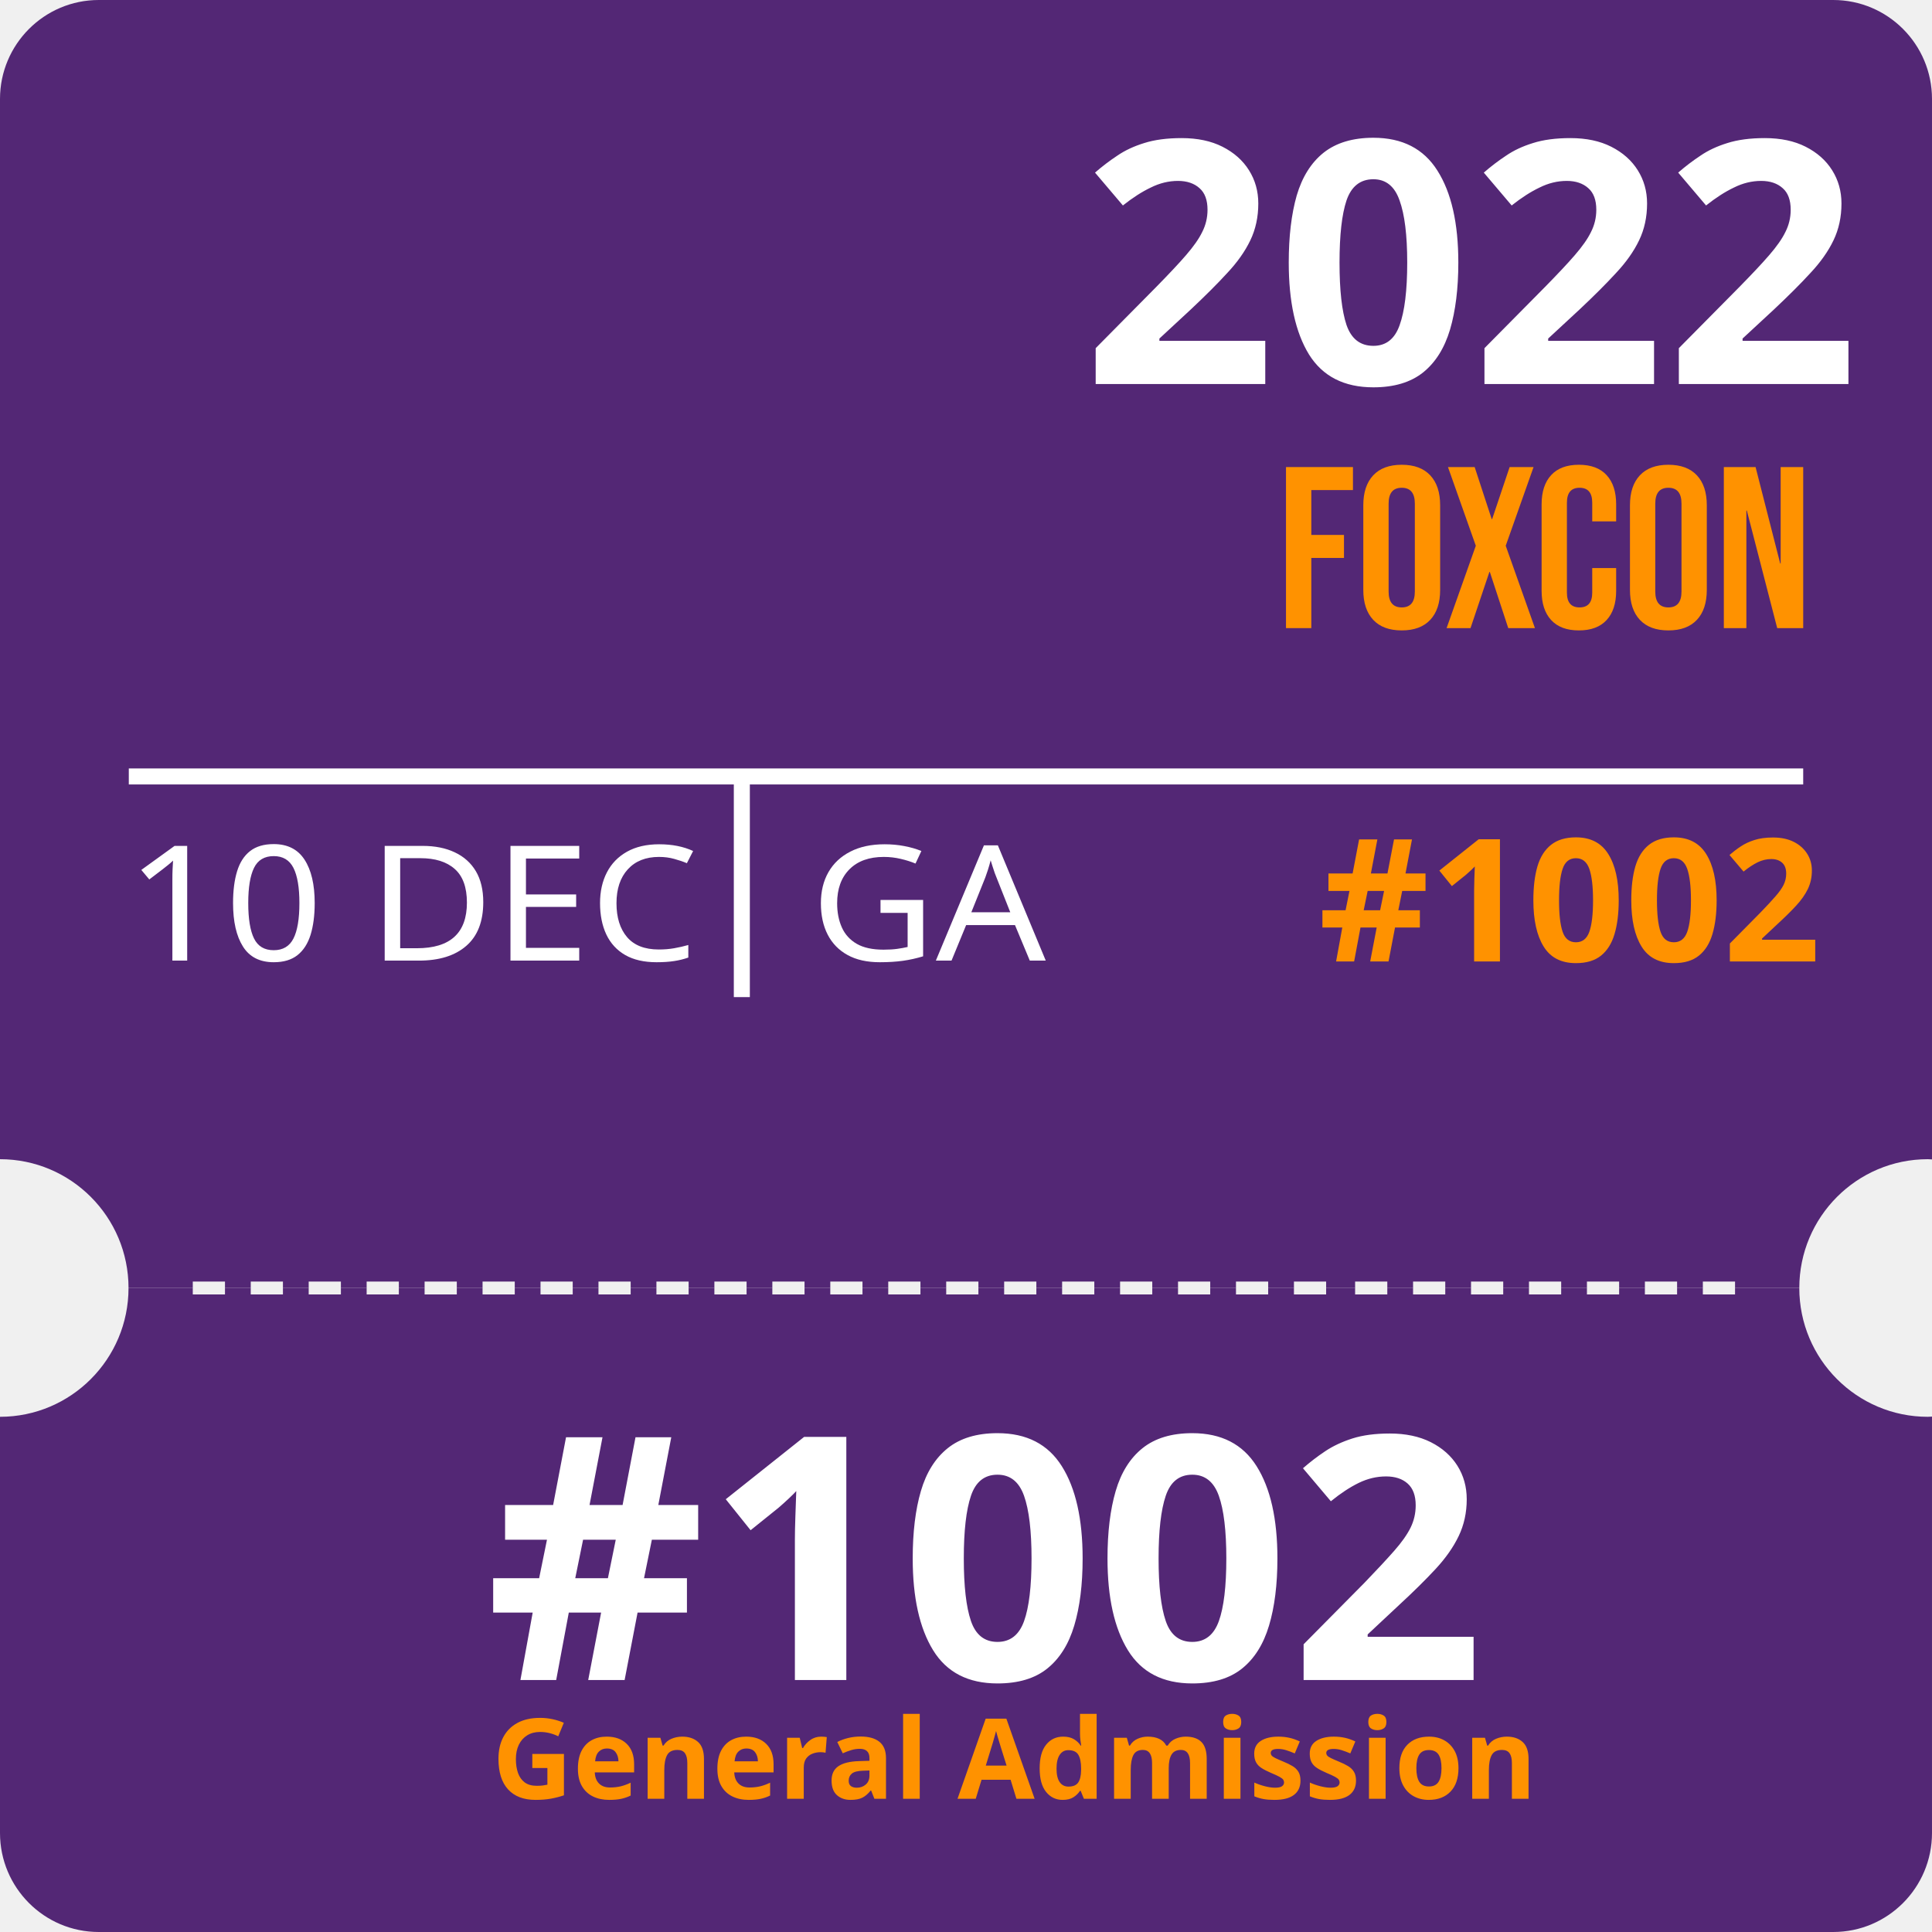
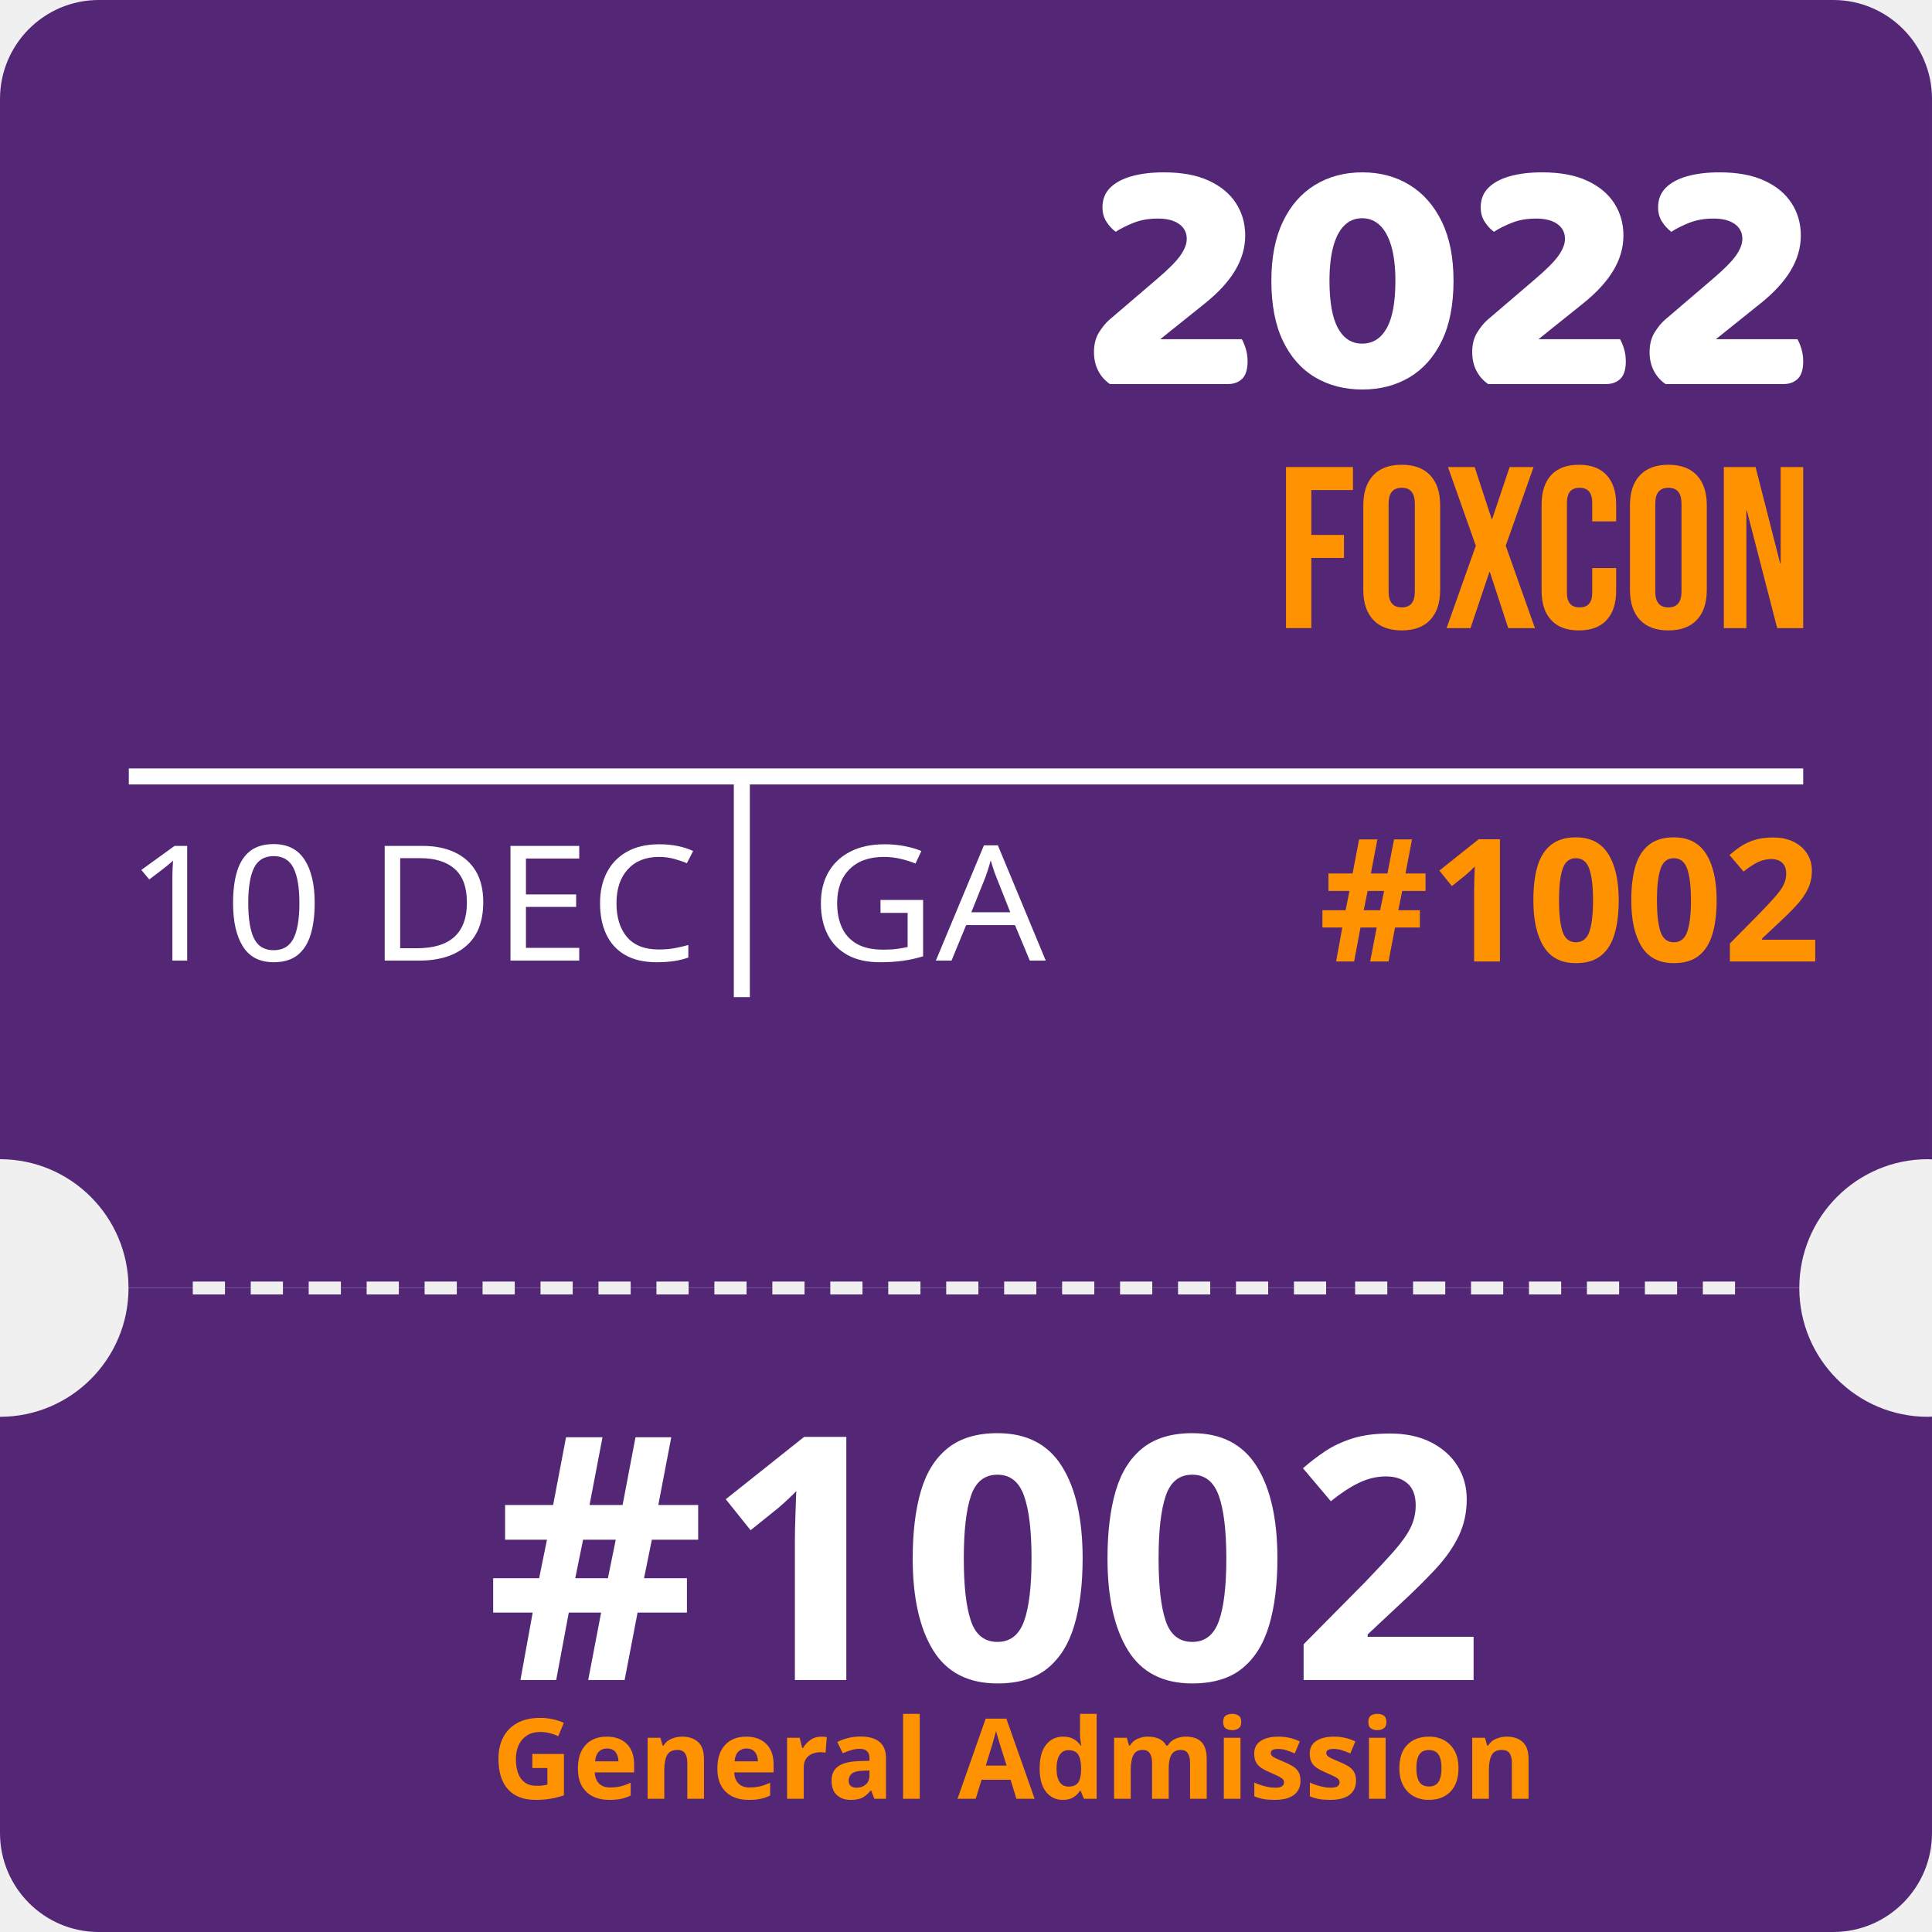
<svg xmlns="http://www.w3.org/2000/svg" width="100%" height="100%" viewBox="0 0 300 300" version="1.1" xml:space="preserve" style="fill-rule:evenodd;clip-rule:evenodd;stroke-linejoin:round;stroke-miterlimit:2;user-select: none;">
  <g id="ticket">
    <g id="stub">
      <g id="stubBackground" transform="matrix(1.13574,0,0,1,-32.7365,0.204182)">
        <path style="fill:#532775;" d="M266.04,199.796L274.826,199.796C274.826,210.834 282.7,219.796 292.398,219.796L292.968,219.763L292.968,284.428C292.968,292.91 286.918,299.796 279.466,299.796L42.326,299.796C34.874,299.796 28.824,292.91 28.824,284.428L28.824,219.796C38.522,219.796 46.395,210.834 46.395,199.796L55.181,199.796L55.181,200.796L59.583,200.796L59.583,199.796L63.105,199.796L63.105,200.796L67.507,200.796L67.507,199.796L71.029,199.796L71.029,200.796L75.431,200.796L75.431,199.796L78.952,199.796L78.952,200.796L83.354,200.796L83.354,199.796L86.876,199.796L86.876,200.796L91.278,200.796L91.278,199.796L94.8,199.796L94.8,200.796L99.202,200.796L99.202,199.796L102.724,199.796L102.724,200.796L107.126,200.796L107.126,199.796L110.647,199.796L110.647,200.796L115.049,200.796L115.049,199.796L118.571,199.796L118.571,200.796L122.973,200.796L122.973,199.796L126.495,199.796L126.495,200.796L130.897,200.796L130.897,199.796L134.418,199.796L134.418,200.796L138.821,200.796L138.821,199.796L142.342,199.796L142.342,200.796L146.744,200.796L146.744,199.796L150.266,199.796L150.266,200.796L154.668,200.796L154.668,199.796L158.19,199.796L158.19,200.796L162.592,200.796L162.592,199.796L166.113,199.796L166.113,200.796L170.515,200.796L170.515,199.796L174.037,199.796L174.037,200.796L178.439,200.796L178.439,199.796L181.961,199.796L181.961,200.796L186.363,200.796L186.363,199.796L189.885,199.796L189.885,200.796L194.287,200.796L194.287,199.796L197.808,199.796L197.808,200.796L202.21,200.796L202.21,199.796L205.732,199.796L205.732,200.796L210.134,200.796L210.134,199.796L214.096,199.796L214.096,200.796L218.498,200.796L218.498,199.796L222.02,199.796L222.02,200.796L226.422,200.796L226.422,199.796L229.943,199.796L229.943,200.796L234.345,200.796L234.345,199.796L237.867,199.796L237.867,200.796L242.269,200.796L242.269,199.796L245.791,199.796L245.791,200.796L250.193,200.796L250.193,199.796L253.714,199.796L253.714,200.796L258.117,200.796L258.117,199.796L261.638,199.796L261.638,200.796L266.04,200.796L266.04,199.796Z" />
      </g>
      <g id="stubDetails">
        <g id="stubTicketTypeText" transform="matrix(0.160667,0,0,0.160667,66.1511,212.911)">
          <text x="63.752px" y="413.285px" style="font-family:'BalooDa2-ExtraBold', 'Baloo Da 2';font-weight:800;font-size:108px;fill:#FF9200;">General Admission</text>
        </g>
        <g id="stubTicketNumberText" transform="matrix(0.489601,0,0,0.489601,36.3616,34.5613)">
          <text x="79.77px" y="462.24px" style="font-family:'BalooDa2-ExtraBold', 'Baloo Da 2';font-weight:800;font-size:108px;fill:#FFF;">#1002</text>
        </g>
      </g>
    </g>
    <g id="top">
      <g id="topBackground" transform="matrix(0.99784,0,0,1,2.87767e-18,0)">
        <path style="fill:#532775;" d="M30,200L20,200C20,188.962 11.038,180 0,180L0,15.368C0,6.886 6.886,0 15.368,0L285.281,0C293.763,0 300.649,6.886 300.649,15.368L300.649,180.033L300,180C288.962,180 280,188.962 280,200L270,200L270,199L264.99,199L264.99,200L260.981,200L260.981,199L255.971,199L255.971,200L251.962,200L251.962,199L246.952,199L246.952,200L242.944,200L242.944,199L237.933,199L237.933,200L233.925,200L233.925,199L228.914,199L228.914,200L224.906,200L224.906,199L219.896,199L219.896,200L215.887,200L215.887,199L210.877,199L210.877,200L206.367,200L206.367,199L201.357,199L201.357,200L197.349,200L197.349,199L192.338,199L192.338,200L188.33,200L188.33,199L183.319,199L183.319,200L179.311,200L179.311,199L174.301,199L174.301,200L170.292,200L170.292,199L165.282,199L165.282,200L161.273,200L161.273,199L156.263,199L156.263,200L152.255,200L152.255,199L147.244,199L147.244,200L143.236,200L143.236,199L138.225,199L138.225,200L134.217,200L134.217,199L129.207,199L129.207,200L125.198,200L125.198,199L120.188,199L120.188,200L116.18,200L116.18,199L111.169,199L111.169,200L107.161,200L107.161,199L102.15,199L102.15,200L98.142,200L98.142,199L93.132,199L93.132,200L89.123,200L89.123,199L84.113,199L84.113,200L80.104,200L80.104,199L75.094,199L75.094,200L71.086,200L71.086,199L66.075,199L66.075,200L62.067,200L62.067,199L57.056,199L57.056,200L53.048,200L53.048,199L48.038,199L48.038,200L44.029,200L44.029,199L39.019,199L39.019,200L35.01,200L35.01,199L30,199L30,200Z" />
      </g>
      <g id="topDetails">
        <g id="topTicketNumberText" transform="matrix(0.759459,0,0,0.759459,-133.783,-6.84609)">
          <text x="445.772px" y="205.594px" style="font-family:'BalooDa2-ExtraBold', 'Baloo Da 2';font-weight:800;font-size:35px;fill:#FF9200;">#1002</text>
        </g>
        <g id="eventTypeText" transform="matrix(0.955615,0,0,0.891404,95.3799,-63.3668)">
          <text x="31.875px" y="238.418px" style="font-family:'BalooDa2-Regular', 'Baloo Da 2';font-size:28px;fill:#FFF;">GA</text>
        </g>
        <g id="dateText" transform="matrix(0.955615,0,0,0.891404,-10.8904,-63.3668)">
          <text x="31.875px" y="238.418px" style="font-family:'BalooDa2-Regular', 'Baloo Da 2';font-size:28px;fill:#FFF;">10 DEC</text>
        </g>
        <g id="outline" transform="matrix(1,0,0,1,0,10)">
          <path d="M113.947,111.81L113.947,144.83L116.435,144.83L116.435,111.81L280,111.81L280,109.323L20,109.323L20,111.81L113.947,111.81Z" style="fill:#FFF;" />
        </g>
        <g id="eventName" transform="matrix(0.331472,0,0,0.331472,152.449,43.5742)">
          <path id="_01F" d="M142.518,87.342L173.881,87.342L173.881,98.119L154.373,98.119L154.373,119.136L169.678,119.136L169.678,129.914L154.373,129.914L154.373,162.786L142.518,162.786L142.518,87.342Z" style="fill:#FF9200;fill-rule:nonzero;" />
          <path id="_02O" d="M196.73,163.864C190.91,163.864 186.455,162.212 183.366,158.906C180.276,155.601 178.731,150.931 178.731,144.895L178.731,105.233C178.731,99.197 180.276,94.527 183.366,91.222C186.455,87.916 190.91,86.264 196.73,86.264C202.55,86.264 207.005,87.916 210.095,91.222C213.184,94.527 214.729,99.197 214.729,105.233L214.729,144.895C214.729,150.931 213.184,155.601 210.095,158.906C207.005,162.212 202.55,163.864 196.73,163.864ZM196.73,153.086C200.826,153.086 202.873,150.607 202.873,145.65L202.873,104.478C202.873,99.521 200.826,97.042 196.73,97.042C192.634,97.042 190.587,99.521 190.587,104.478L190.587,145.65C190.587,150.607 192.634,153.086 196.73,153.086Z" style="fill:#FF9200;fill-rule:nonzero;" />
          <path id="_03X" d="M231.435,124.202L218.393,87.342L230.896,87.342L238.871,111.7L239.087,111.7L247.278,87.342L258.487,87.342L245.446,124.202L259.134,162.786L246.631,162.786L238.009,136.489L237.794,136.489L228.956,162.786L217.747,162.786L231.435,124.202Z" style="fill:#FF9200;fill-rule:nonzero;" />
          <path id="_04C" d="M279.719,163.864C274.043,163.864 269.714,162.248 266.732,159.014C263.75,155.781 262.259,151.218 262.259,145.326L262.259,104.802C262.259,98.91 263.75,94.347 266.732,91.114C269.714,87.88 274.043,86.264 279.719,86.264C285.396,86.264 289.725,87.88 292.707,91.114C295.689,94.347 297.179,98.91 297.179,104.802L297.179,112.777L285.971,112.777L285.971,104.047C285.971,99.377 283.995,97.042 280.043,97.042C276.091,97.042 274.115,99.377 274.115,104.047L274.115,146.189C274.115,150.787 276.091,153.086 280.043,153.086C283.995,153.086 285.971,150.787 285.971,146.189L285.971,134.656L297.179,134.656L297.179,145.326C297.179,151.218 295.689,155.781 292.707,159.014C289.725,162.248 285.396,163.864 279.719,163.864Z" style="fill:#FF9200;fill-rule:nonzero;" />
          <path id="_05O" d="M321.645,163.864C315.825,163.864 311.37,162.212 308.281,158.906C305.191,155.601 303.646,150.931 303.646,144.895L303.646,105.233C303.646,99.197 305.191,94.527 308.281,91.222C311.37,87.916 315.825,86.264 321.645,86.264C327.465,86.264 331.92,87.916 335.01,91.222C338.099,94.527 339.644,99.197 339.644,105.233L339.644,144.895C339.644,150.931 338.099,155.601 335.01,158.906C331.92,162.212 327.465,163.864 321.645,163.864ZM321.645,153.086C325.741,153.086 327.789,150.607 327.789,145.65L327.789,104.478C327.789,99.521 325.741,97.042 321.645,97.042C317.55,97.042 315.502,99.521 315.502,104.478L315.502,145.65C315.502,150.607 317.55,153.086 321.645,153.086Z" style="fill:#FF9200;fill-rule:nonzero;" />
          <path id="_06N" d="M347.62,87.342L362.493,87.342L374.025,132.501L374.241,132.501L374.241,87.342L384.803,87.342L384.803,162.786L372.624,162.786L358.398,107.712L358.182,107.712L358.182,162.786L347.62,162.786L347.62,87.342Z" style="fill:#FF9200;fill-rule:nonzero;" />
        </g>
-         <g id="yearText" transform="matrix(3.29803,0,0,3.29803,756.272,-907.493)">
-           <text x="-178.363px" y="293.245px" style="font-family:'BalooDa2-ExtraBold', 'Baloo Da 2';font-weight:800;font-size:16px;fill:#FFF;">2022</text>
+         <g id="eventYear" transform="matrix(3.29803,0,0,3.29803,756.272,-907.493)">
+           <path id="year012" d="M-177.403,284.925C-177.403,284.551 -177.283,284.245 -177.043,284.005C-176.803,283.765 -176.467,283.583 -176.035,283.461C-175.603,283.338 -175.094,283.277 -174.507,283.277C-173.665,283.277 -172.961,283.407 -172.395,283.669C-171.83,283.93 -171.403,284.285 -171.115,284.733C-170.827,285.181 -170.683,285.687 -170.683,286.253C-170.683,286.818 -170.841,287.365 -171.155,287.893C-171.47,288.421 -171.947,288.941 -172.587,289.453L-174.683,291.133L-170.843,291.133C-170.779,291.239 -170.718,291.386 -170.659,291.573C-170.601,291.759 -170.571,291.959 -170.571,292.173C-170.571,292.557 -170.657,292.831 -170.827,292.997C-170.998,293.162 -171.222,293.245 -171.499,293.245L-177.051,293.245C-177.286,293.085 -177.47,292.877 -177.603,292.621C-177.737,292.365 -177.803,292.071 -177.803,291.741C-177.803,291.378 -177.726,291.071 -177.571,290.821C-177.417,290.57 -177.254,290.37 -177.083,290.221L-174.875,288.333C-174.321,287.863 -173.942,287.485 -173.739,287.197C-173.537,286.909 -173.435,286.647 -173.435,286.413C-173.435,286.114 -173.555,285.879 -173.795,285.709C-174.035,285.538 -174.369,285.453 -174.795,285.453C-175.222,285.453 -175.603,285.519 -175.939,285.653C-176.275,285.786 -176.555,285.927 -176.779,286.077C-176.95,285.949 -177.097,285.789 -177.219,285.597C-177.342,285.405 -177.403,285.181 -177.403,284.925Z" style="fill:white;fill-rule:nonzero;" />
+           <path id="year020" d="M-163.611,288.381C-163.611,287.751 -163.673,287.218 -163.795,286.781C-163.918,286.343 -164.097,286.01 -164.331,285.781C-164.566,285.551 -164.849,285.437 -165.179,285.437C-165.51,285.437 -165.79,285.551 -166.019,285.781C-166.249,286.01 -166.422,286.343 -166.539,286.781C-166.657,287.218 -166.715,287.751 -166.715,288.381C-166.715,289.383 -166.582,290.127 -166.315,290.613C-166.049,291.098 -165.67,291.341 -165.179,291.341C-164.678,291.341 -164.291,291.098 -164.019,290.613C-163.747,290.127 -163.611,289.383 -163.611,288.381ZM-165.163,293.501C-166.006,293.501 -166.75,293.309 -167.395,292.925C-168.041,292.541 -168.545,291.97 -168.907,291.213C-169.27,290.455 -169.451,289.511 -169.451,288.381C-169.451,287.282 -169.27,286.354 -168.907,285.597C-168.545,284.839 -168.041,284.263 -167.395,283.869C-166.75,283.474 -166.006,283.277 -165.163,283.277C-164.331,283.277 -163.593,283.474 -162.947,283.869C-162.302,284.263 -161.795,284.839 -161.427,285.597C-161.059,286.354 -160.875,287.282 -160.875,288.381C-160.875,289.511 -161.059,290.455 -161.427,291.213C-161.795,291.97 -162.302,292.541 -162.947,292.925C-163.593,293.309 -164.331,293.501 -165.163,293.501Z" style="fill:white;fill-rule:nonzero;" />
+           <path id="year032" d="M-159.595,284.925C-159.595,284.551 -159.475,284.245 -159.235,284.005C-158.995,283.765 -158.659,283.583 -158.227,283.461C-157.795,283.338 -157.286,283.277 -156.699,283.277C-155.857,283.277 -155.153,283.407 -154.587,283.669C-154.022,283.93 -153.595,284.285 -153.307,284.733C-153.019,285.181 -152.875,285.687 -152.875,286.253C-152.875,286.818 -153.033,287.365 -153.347,287.893C-153.662,288.421 -154.139,288.941 -154.779,289.453L-156.875,291.133L-153.035,291.133C-152.971,291.239 -152.91,291.386 -152.851,291.573C-152.793,291.759 -152.763,291.959 -152.763,292.173C-152.763,292.557 -152.849,292.831 -153.019,292.997C-153.19,293.162 -153.414,293.245 -153.691,293.245L-159.243,293.245C-159.478,293.085 -159.662,292.877 -159.795,292.621C-159.929,292.365 -159.995,292.071 -159.995,291.741C-159.995,291.378 -159.918,291.071 -159.763,290.821C-159.609,290.57 -159.446,290.37 -159.275,290.221L-157.067,288.333C-156.513,287.863 -156.134,287.485 -155.931,287.197C-155.729,286.909 -155.627,286.647 -155.627,286.413C-155.627,286.114 -155.747,285.879 -155.987,285.709C-156.227,285.538 -156.561,285.453 -156.987,285.453C-157.414,285.453 -157.795,285.519 -158.131,285.653C-158.467,285.786 -158.747,285.927 -158.971,286.077C-159.142,285.949 -159.289,285.789 -159.411,285.597C-159.534,285.405 -159.595,285.181 -159.595,284.925Z" style="fill:white;fill-rule:nonzero;" />
+           <path id="year042" d="M-151.243,284.925C-151.243,284.551 -151.123,284.245 -150.883,284.005C-150.643,283.765 -150.307,283.583 -149.875,283.461C-149.443,283.338 -148.934,283.277 -148.347,283.277C-147.505,283.277 -146.801,283.407 -146.235,283.669C-145.67,283.93 -145.243,284.285 -144.955,284.733C-144.667,285.181 -144.523,285.687 -144.523,286.253C-144.523,286.818 -144.681,287.365 -144.995,287.893C-145.31,288.421 -145.787,288.941 -146.427,289.453L-148.523,291.133L-144.683,291.133C-144.619,291.239 -144.558,291.386 -144.499,291.573C-144.441,291.759 -144.411,291.959 -144.411,292.173C-144.411,292.557 -144.497,292.831 -144.667,292.997C-144.838,293.162 -145.062,293.245 -145.339,293.245L-150.891,293.245C-151.126,293.085 -151.31,292.877 -151.443,292.621C-151.577,292.365 -151.643,292.071 -151.643,291.741C-151.643,291.378 -151.566,291.071 -151.411,290.821C-151.257,290.57 -151.094,290.37 -150.923,290.221L-148.715,288.333C-148.161,287.863 -147.782,287.485 -147.579,287.197C-147.377,286.909 -147.275,286.647 -147.275,286.413C-147.275,286.114 -147.395,285.879 -147.635,285.709C-147.875,285.538 -148.209,285.453 -148.635,285.453C-149.062,285.453 -149.443,285.519 -149.779,285.653C-150.115,285.786 -150.395,285.927 -150.619,286.077C-150.79,285.949 -150.937,285.789 -151.059,285.597C-151.182,285.405 -151.243,285.181 -151.243,284.925Z" style="fill:white;fill-rule:nonzero;" />
        </g>
      </g>
    </g>
  </g>
  <defs>
    <style>
      @font-face {
        font-family: "Baloo Da 2";
        font-style: normal;
        font-weight: 400;
        src: url(https://fonts.googleapis.com/css2?family=Baloo+Da+2:wght@400;) format("woff2");
      }
      @font-face {
        font-family: "Baloo Da 2";
        font-style: normal;
        font-weight: 800;
        src: url(https://fonts.googleapis.com/css2?family=Baloo+Da+2:wght@800;) format("woff2");
      }
    </style>
  </defs>
</svg>
